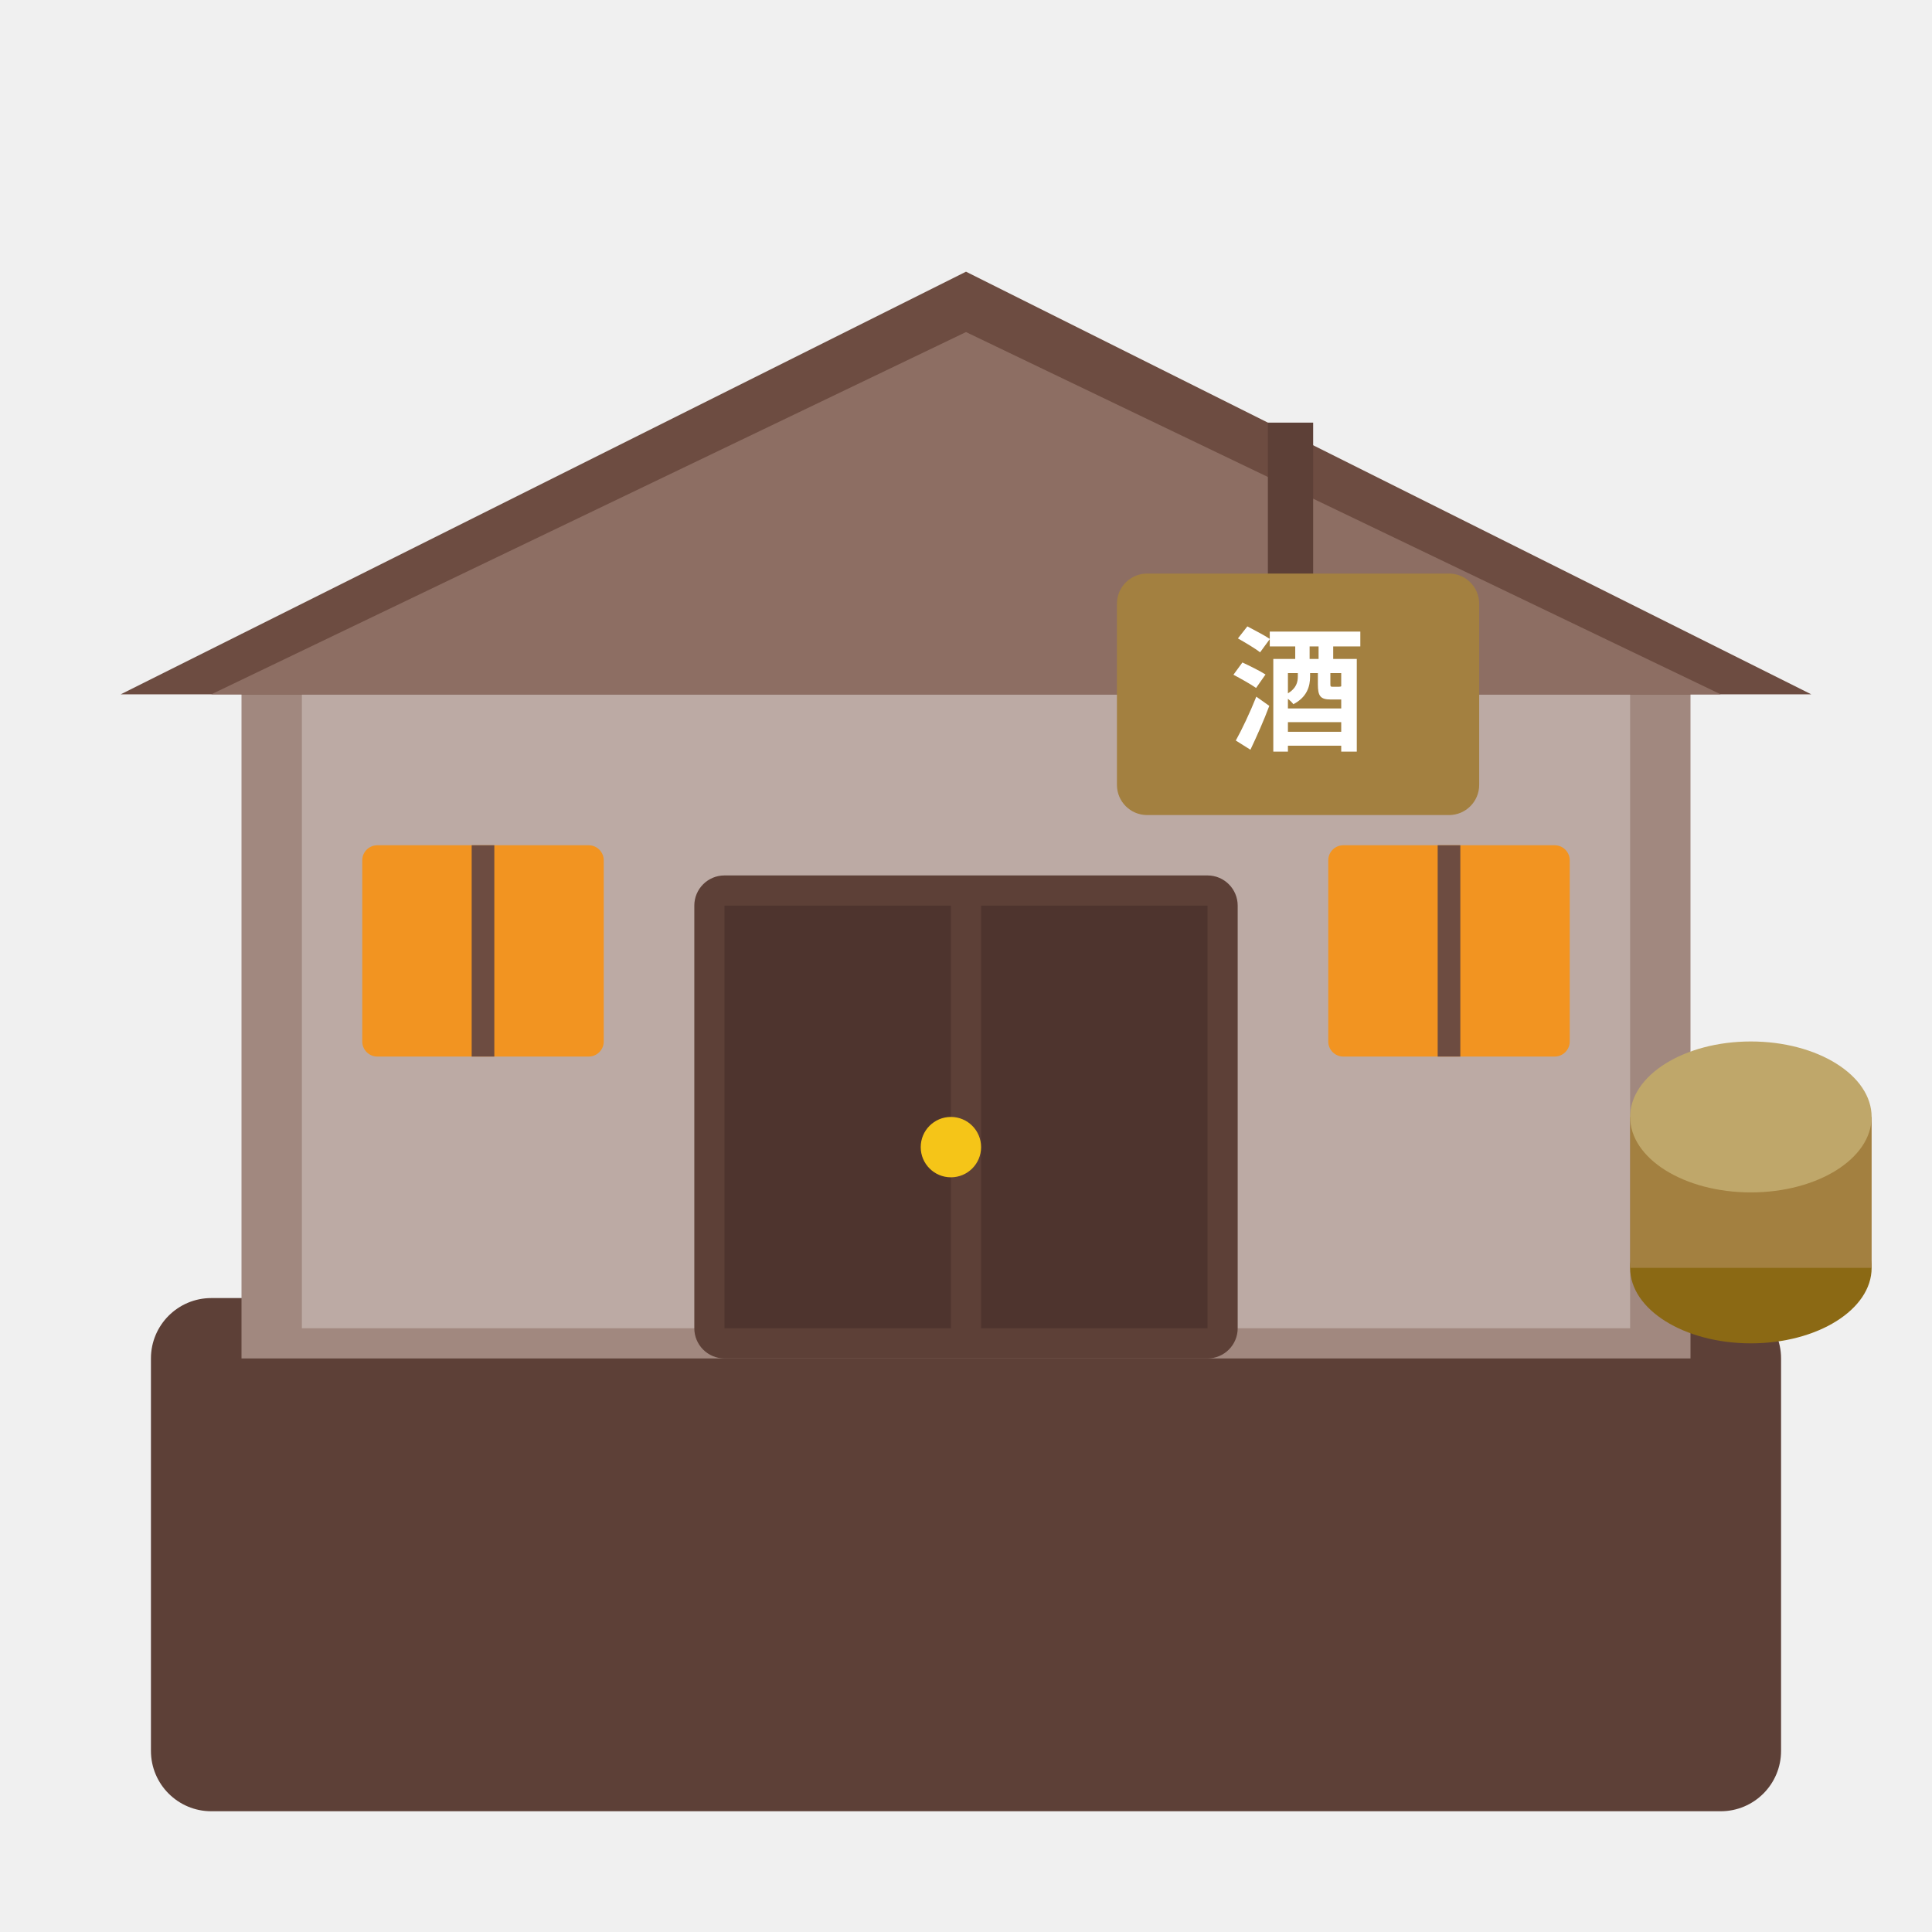
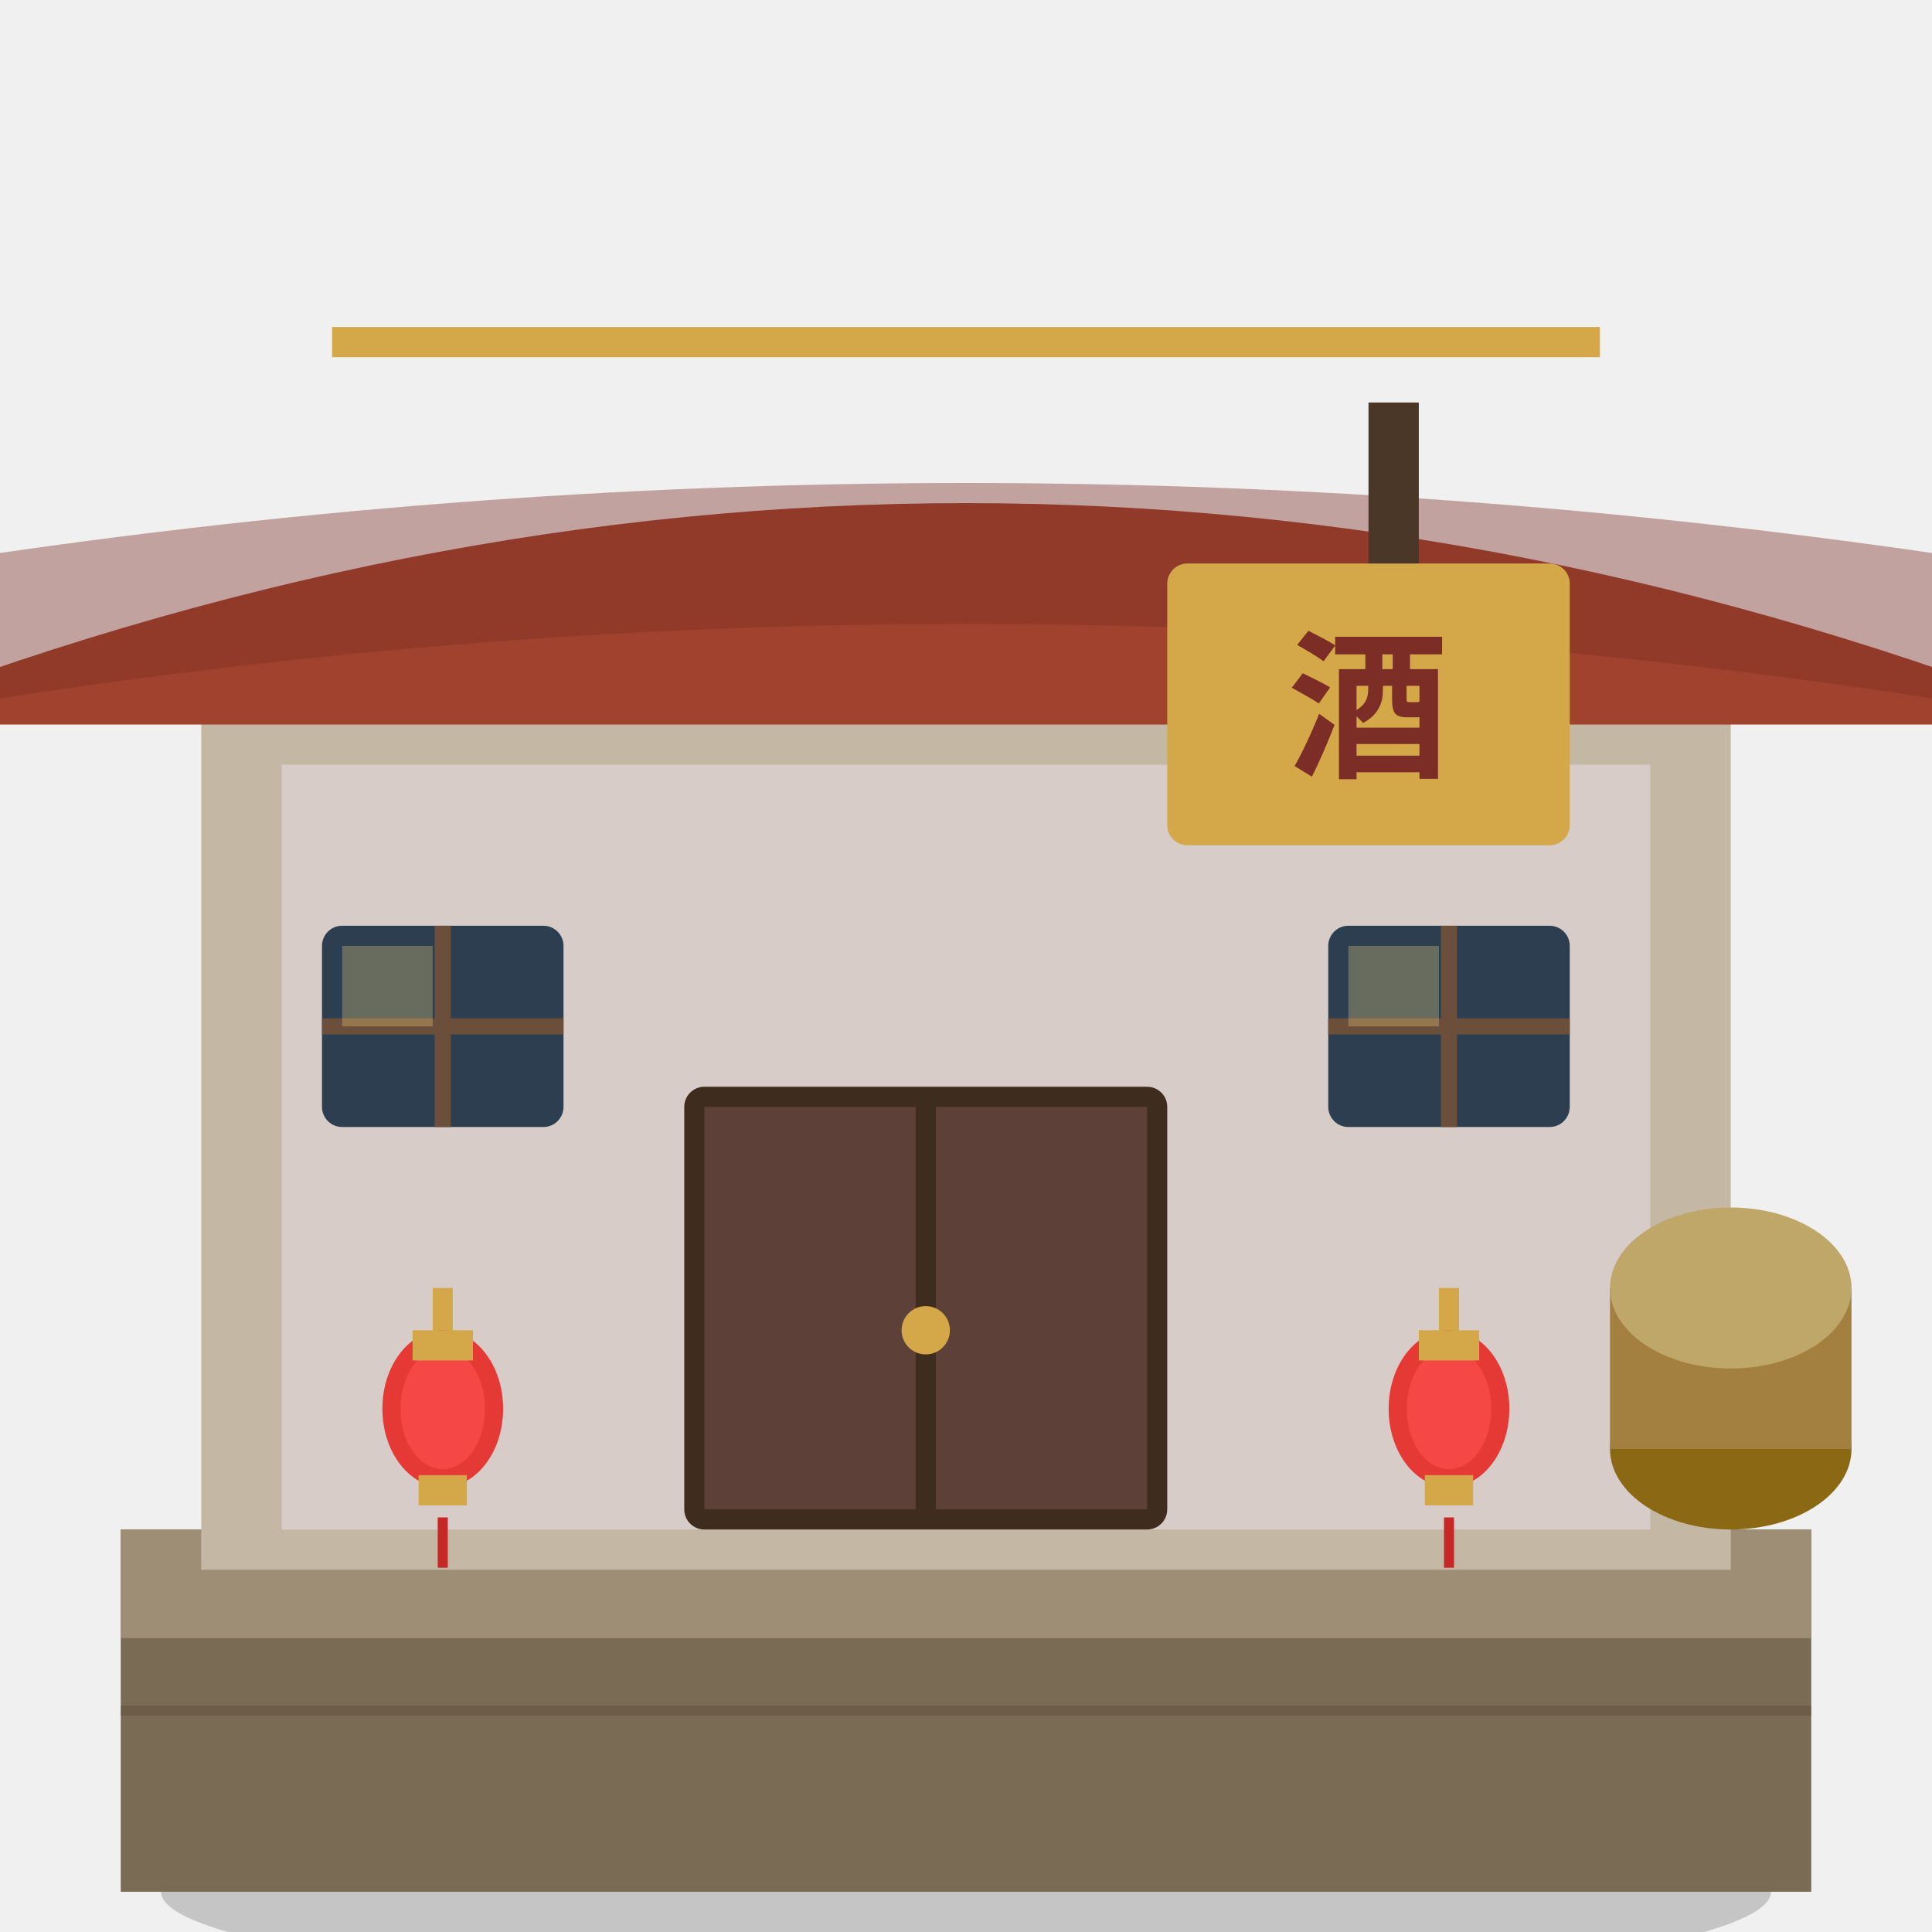
- <svg xmlns="http://www.w3.org/2000/svg" viewBox="0 0 128 128">
-   <rect x="10" y="86" width="108" height="34" rx="4" fill="#5D4037" />
-   <rect x="16" y="42" width="96" height="48" fill="#A1887F" />
-   <rect x="20" y="46" width="88" height="42" fill="#BCAAA4" />
-   <polygon points="8,46 64,18 120,46" fill="#6D4C41" />
-   <polygon points="14,46 64,22 114,46" fill="#8D6E63" />
-   <rect x="84" y="28" width="3" height="12" fill="#5D4037" />
-   <rect x="74" y="38" width="24" height="16" rx="2" fill="#A38040" />
-   <text x="86" y="49" text-anchor="middle" font-size="9" fill="#FFF" font-weight="bold" font-family="sans-serif">酒</text>
-   <rect x="46" y="58" width="36" height="32" rx="2" fill="#5D4037" />
-   <rect x="48" y="60" width="15" height="28" fill="#4E342E" />
-   <rect x="65" y="60" width="15" height="28" fill="#4E342E" />
-   <circle cx="63" cy="76" r="2" fill="#F5C518" />
-   <rect x="24" y="56" width="16" height="14" rx="1" fill="#FF8F00" opacity="0.8" />
-   <line x1="32" y1="56" x2="32" y2="70" stroke="#6D4C41" stroke-width="1.5" />
-   <rect x="88" y="56" width="16" height="14" rx="1" fill="#FF8F00" opacity="0.8" />
-   <line x1="96" y1="56" x2="96" y2="70" stroke="#6D4C41" stroke-width="1.5" />
-   <ellipse cx="116" cy="84" rx="8" ry="5" fill="#8B6914" />
-   <rect x="108" y="74" width="16" height="10" fill="#A38040" />
-   <ellipse cx="116" cy="74" rx="8" ry="5" fill="#BFA76A" />
+ <svg xmlns="http://www.w3.org/2000/svg" viewBox="0 0 96 96">
+   <ellipse cx="48" cy="94" rx="40" ry="5" fill="rgba(0,0,0,0.18)" />
+   <rect x="6" y="76" width="84" height="18" fill="#7A6B55" />
+   <rect x="6" y="76" width="84" height="5.4" fill="#9E8E75" />
+   <line x1="6" y1="85" x2="90" y2="85" stroke="#5D4E3C" stroke-width="0.5" opacity="0.5" />
+   <rect x="10" y="34" width="76" height="44" fill="#C4B8A4" />
+   <rect x="14" y="38" width="68" height="38" fill="#D7CCC8" />
+   <path d="M-7.8,36 Q48,14 103.8,36" fill="#A0422D" />
+   <path d="M-3.48,28 Q48,20 99.48,28 L103.8,36 Q48,26 -7.8,36 Z" fill="#7B2D26" opacity="0.4" />
+   <line x1="16.5" y1="17" x2="79.5" y2="17" stroke="#D4A849" stroke-width="1.5" />
+   <circle cx="-7.8" cy="34.2" r="1.5" fill="#D4A849" />
+   <circle cx="103.8" cy="34.2" r="1.5" fill="#D4A849" />
+   <rect x="68" y="20" width="2.5" height="10" fill="#4A3728" />
+   <rect x="58" y="28" width="20" height="14" rx="1" fill="#D4A849" />
+   <text x="68" y="38" text-anchor="middle" font-size="8" fill="#7B2D26" font-weight="bold" font-family="sans-serif">酒</text>
+   <rect x="34" y="54" width="24" height="22" rx="1" fill="#3E2C1E" />
+   <rect x="35" y="55" width="10.5" height="20" fill="#5D4037" />
+   <rect x="46.5" y="55" width="10.5" height="20" fill="#5D4037" />
+   <circle cx="46" cy="66.1" r="1.2" fill="#D4A849" />
+   <rect x="16" y="46" width="12" height="10" rx="1" fill="#2C3E50" />
+   <line x1="22" y1="46" x2="22" y2="56" stroke="#6B4F3A" stroke-width="0.8" />
+   <line x1="16" y1="51" x2="28" y2="51" stroke="#6B4F3A" stroke-width="0.8" />
+   <rect x="17" y="47" width="4.5" height="4" fill="#F5D680" opacity="0.3" />
+   <rect x="66" y="46" width="12" height="10" rx="1" fill="#2C3E50" />
+   <line x1="72" y1="46" x2="72" y2="56" stroke="#6B4F3A" stroke-width="0.8" />
+   <line x1="66" y1="51" x2="78" y2="51" stroke="#6B4F3A" stroke-width="0.8" />
+   <rect x="67" y="47" width="4.5" height="4" fill="#F5D680" opacity="0.3" />
+   <rect x="21.5" y="64" width="1" height="3" fill="#D4A849" />
+   <ellipse cx="22" cy="70" rx="3" ry="3.9" fill="#E53935" />
+   <ellipse cx="22" cy="70" rx="2.1" ry="3" fill="#FF5252" opacity="0.6" />
+   <rect x="20.5" y="66.1" width="3" height="1.5" fill="#D4A849" />
+   <rect x="20.8" y="73.3" width="2.4" height="1.5" fill="#D4A849" />
+   <line x1="22" y1="75.4" x2="22" y2="77.9" stroke="#C62828" stroke-width="0.5" />
+   <rect x="71.5" y="64" width="1" height="3" fill="#D4A849" />
+   <ellipse cx="72" cy="70" rx="3" ry="3.9" fill="#E53935" />
+   <ellipse cx="72" cy="70" rx="2.1" ry="3" fill="#FF5252" opacity="0.6" />
+   <rect x="70.5" y="66.1" width="3" height="1.5" fill="#D4A849" />
+   <rect x="70.8" y="73.3" width="2.4" height="1.5" fill="#D4A849" />
+   <line x1="72" y1="75.4" x2="72" y2="77.9" stroke="#C62828" stroke-width="0.5" />
+   <ellipse cx="86" cy="72" rx="6" ry="4" fill="#8B6914" />
+   <rect x="80" y="64" width="12" height="8" fill="#A38040" />
+   <ellipse cx="86" cy="64" rx="6" ry="4" fill="#BFA76A" />
</svg>
